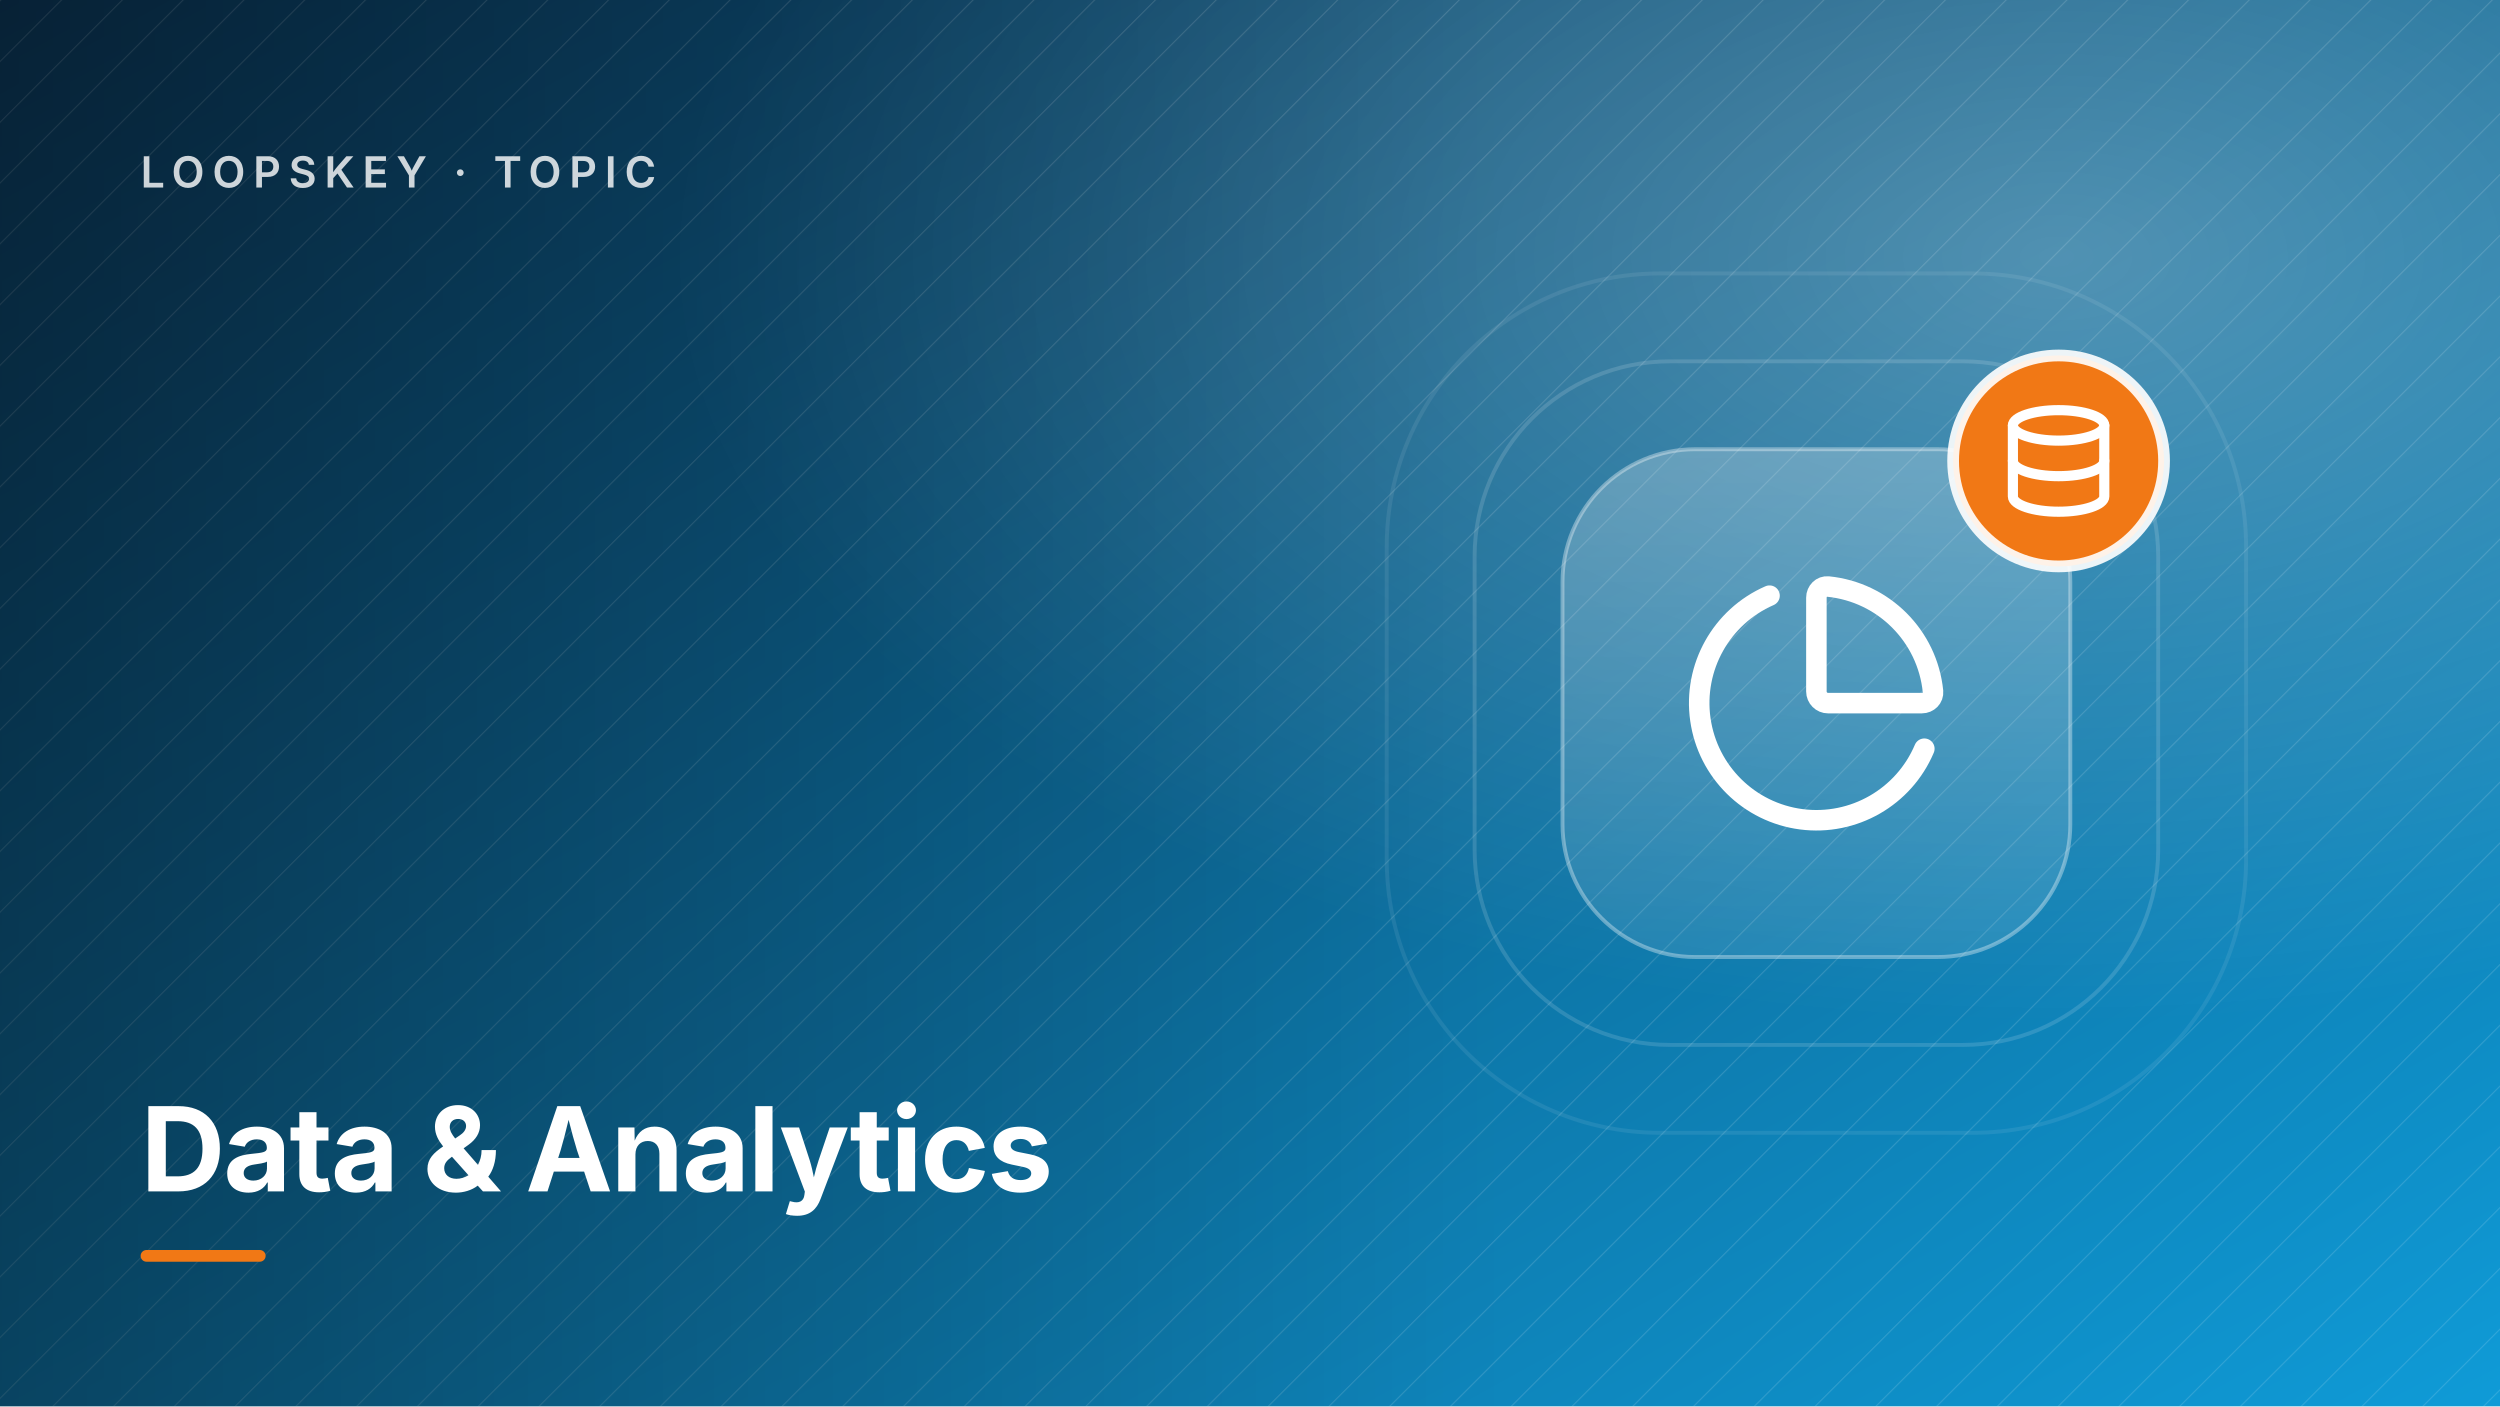
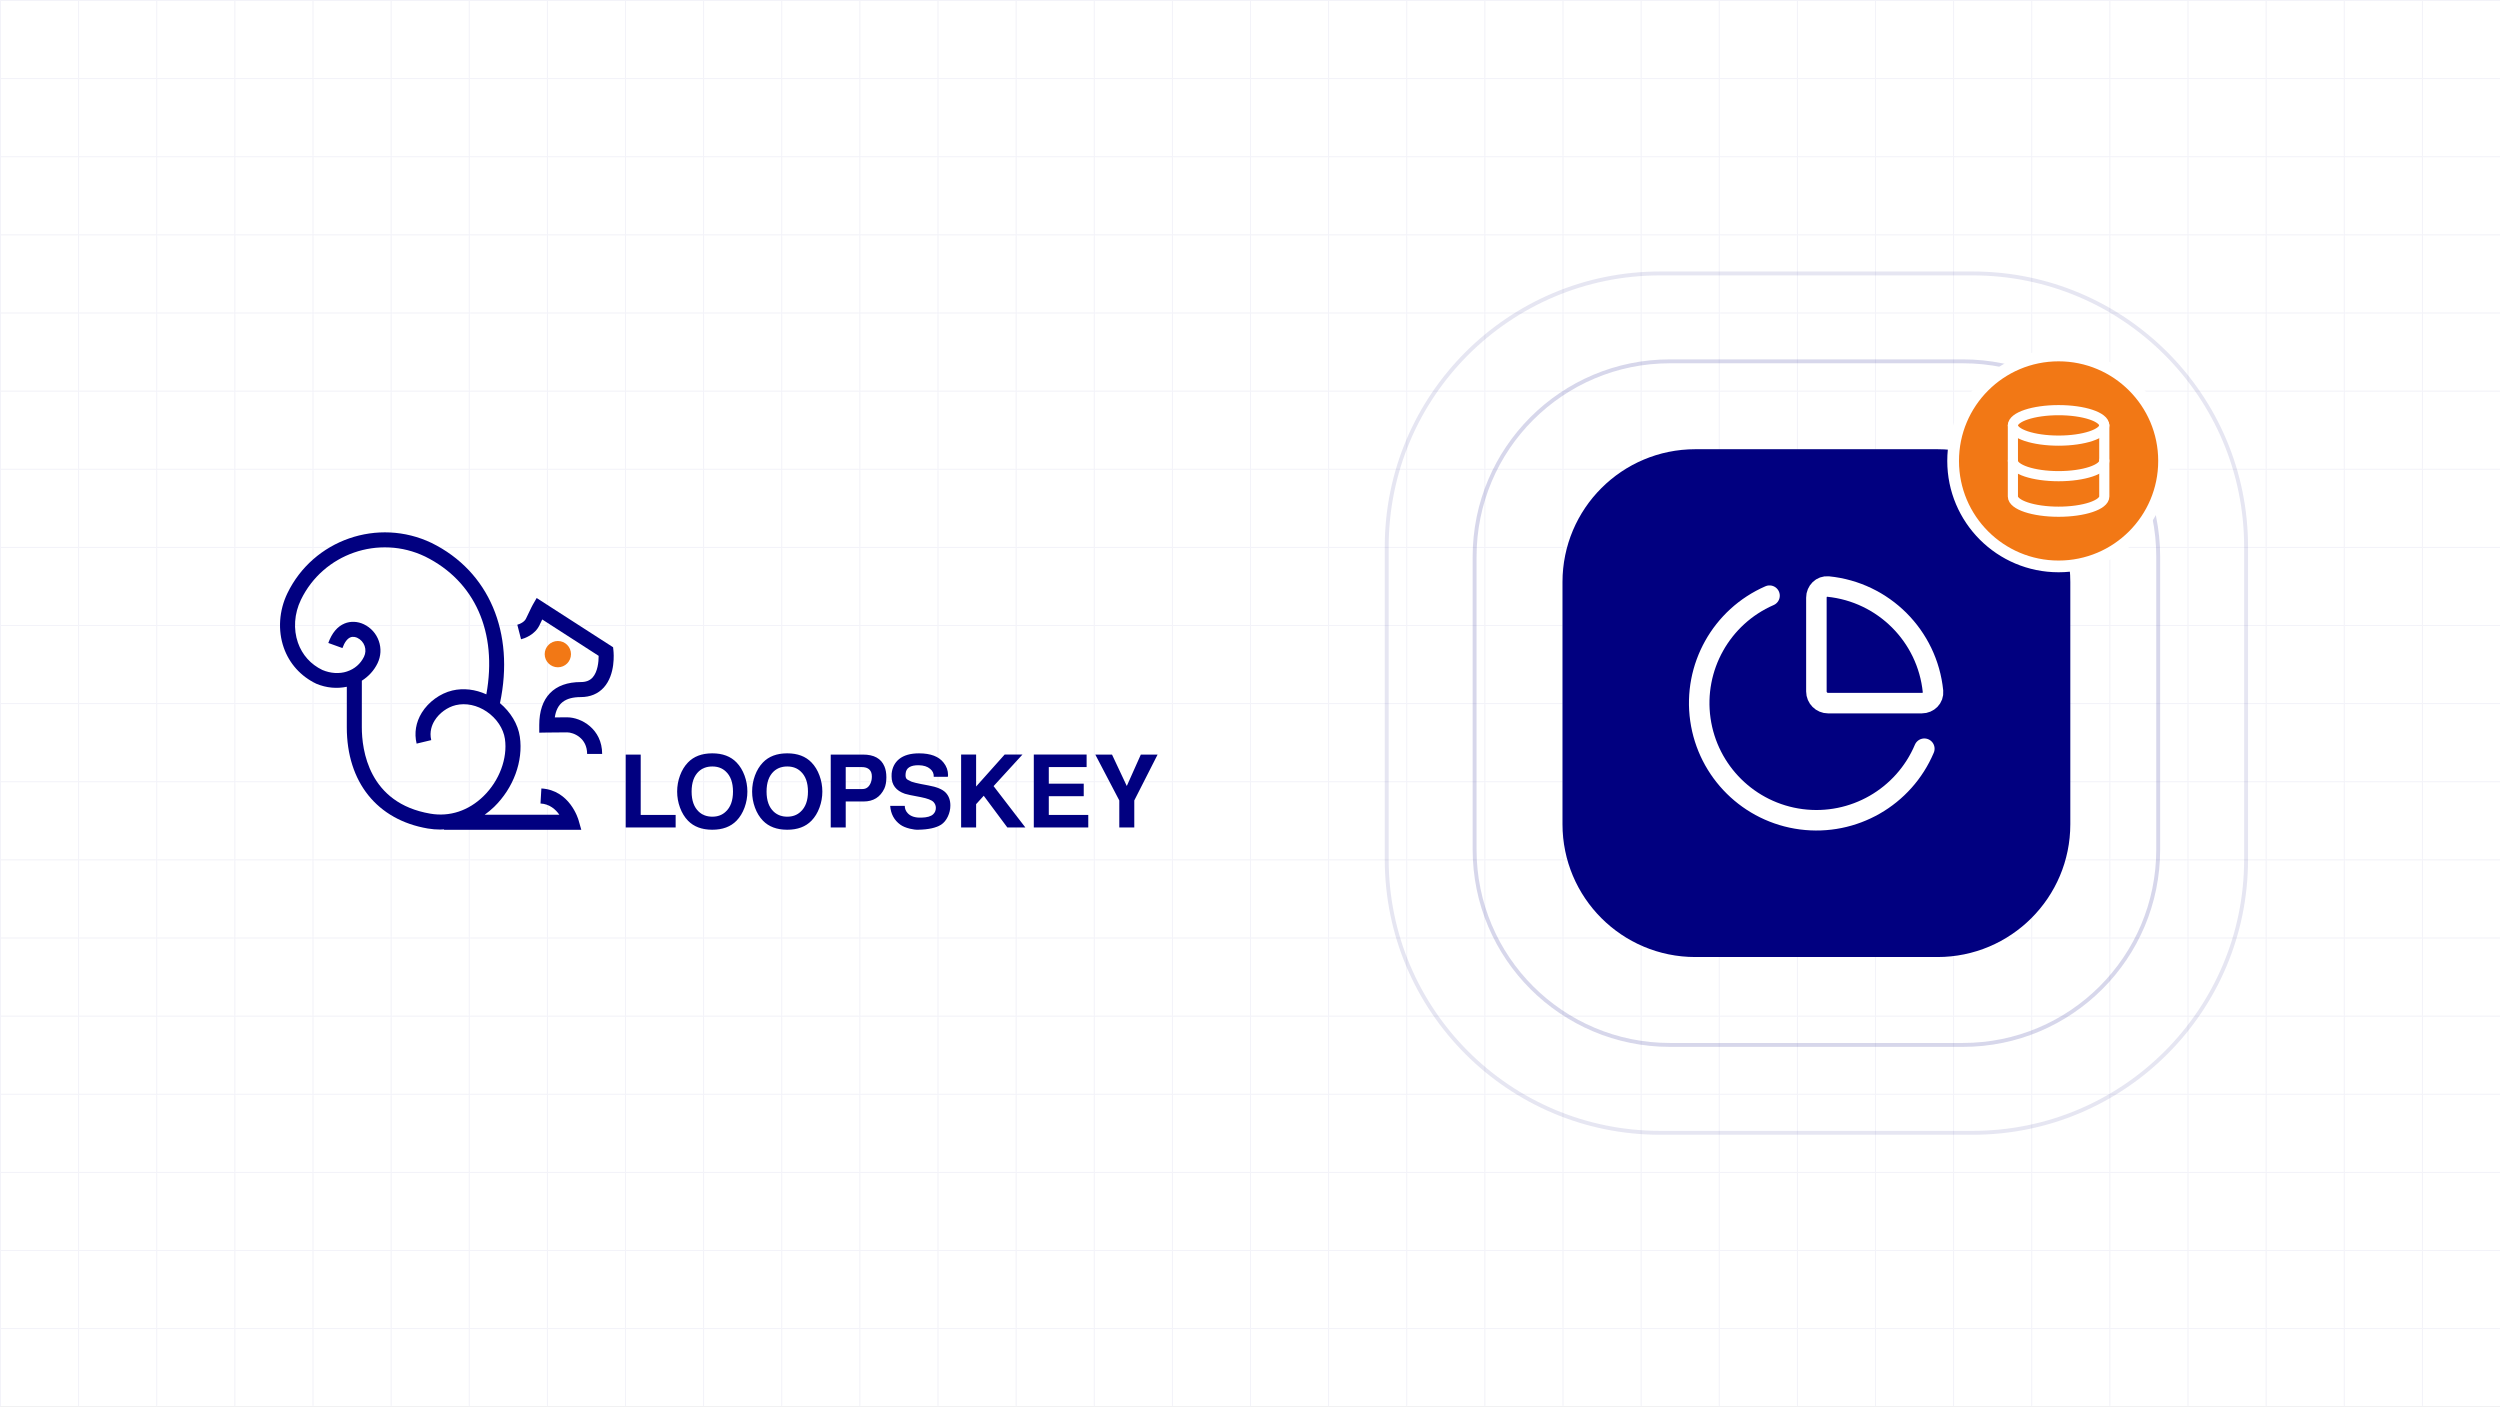
<svg xmlns="http://www.w3.org/2000/svg" width="1280" height="720" viewBox="0 0 1280 720">
  <defs>
-     <linearGradient id="bg" x1="0" y1="0" x2="1" y2="1">
-       <stop offset="0" stop-color="#0a3352" />
-       <stop offset="1" stop-color="#0f9bd7" />
-     </linearGradient>
-     <radialGradient id="glow" cx="0.82" cy="0.18" r="0.55">
-       <stop offset="0" stop-color="#ffffff" stop-opacity="0.28" />
-       <stop offset="1" stop-color="#ffffff" stop-opacity="0" />
-     </radialGradient>
-     <linearGradient id="fade" x1="0" y1="0" x2="1" y2="0">
-       <stop offset="0" stop-color="#000" stop-opacity="0.35" />
-       <stop offset="0.6" stop-color="#000" stop-opacity="0" />
-     </linearGradient>
-     <pattern id="p" width="22" height="22" patternUnits="userSpaceOnUse" patternTransform="rotate(45)">
-       <path d="M0 0V22" stroke="#fff" stroke-width="1.2" />
+     <pattern id="grid" width="40" height="40" patternUnits="userSpaceOnUse">
+       <path d="M40 0H0V40" fill="none" stroke="#010080" stroke-opacity="0.05" stroke-width="1" />
    </pattern>
-     <linearGradient id="tile" x1="0" y1="0" x2="0" y2="1">
-       <stop offset="0" stop-color="#ffffff" stop-opacity="0.24" />
-       <stop offset="1" stop-color="#ffffff" stop-opacity="0.08" />
-     </linearGradient>
  </defs>
-   <rect width="1280" height="720" fill="url(#bg)" />
-   <rect width="1280" height="720" fill="url(#p)" opacity="0.13" />
-   <rect width="1280" height="720" fill="url(#glow)" />
-   <rect width="1280" height="720" fill="url(#fade)" />
-   <rect x="710" y="140" width="440" height="440" rx="140" fill="none" stroke="#fff" stroke-opacity="0.08" stroke-width="2" />
-   <rect x="755" y="185" width="350" height="350" rx="100" fill="none" stroke="#fff" stroke-opacity="0.14" stroke-width="2" />
-   <rect x="800" y="230" width="260" height="260" rx="68" fill="url(#tile)" stroke="#fff" stroke-opacity="0.35" stroke-width="2" />
+   <rect width="1280" height="720" fill="#fff" />
+   <rect width="1280" height="720" fill="url(#grid)" />
+   <rect x="710" y="140" width="440" height="440" rx="140" fill="none" stroke="#010080" stroke-opacity="0.1" stroke-width="2" />
+   <rect x="755" y="185" width="350" height="350" rx="100" fill="none" stroke="#010080" stroke-opacity="0.16" stroke-width="2" />
+   <rect x="800" y="230" width="260" height="260" rx="68" fill="#010080" />
  <g transform="translate(858 288) scale(6)" fill="none" stroke="#fff" stroke-width="1.75" stroke-linecap="round" stroke-linejoin="round">
    <path d="M21 12c.552 0 1.005-.449.95-.998a10 10 0 0 0-8.953-8.951c-.55-.055-.998.398-.998.95v8a1 1 0 0 0 1 1z" />
    <path d="M21.21 15.89A10 10 0 1 1 8 2.83" />
  </g>
-   <circle cx="1054" cy="236" r="54" fill="#F17815" stroke="#fff" stroke-opacity="0.9" stroke-width="6" />
+   <circle cx="1054" cy="236" r="54" fill="#F27815" stroke="#fff" stroke-width="6" />
  <g transform="translate(1022.8 204.8) scale(2.6)" fill="none" stroke="#ffffff" stroke-width="2" stroke-linecap="round" stroke-linejoin="round">
    <ellipse cx="12" cy="5" rx="9" ry="3" />
    <path d="M3 5V19A9 3 0 0 0 21 19V5" />
    <path d="M3 12A9 3 0 0 0 21 12" />
  </g>
-   <text x="72" y="96" font-family="Inter, Arial, sans-serif" font-size="22" font-weight="600" letter-spacing="4" fill="#fff" fill-opacity="0.8">LOOPSKEY · TOPIC</text>
-   <text x="72" y="610" font-family="Inter, Arial, sans-serif" font-size="60" font-weight="700" letter-spacing="-1" fill="#fff">Data &amp; Analytics</text>
-   <rect x="72" y="640" width="64" height="6" rx="3" fill="#F17815" />
+   <g transform="translate(130.4 268.8) scale(0.829)">
+     <path fill="#010080" d="M108.47,178.28c-38.19-6.5-42.3-39.45-42.3-53.32l0.01-28.8c4.06-2.59,7.48-6.17,9.71-10.79c2.09-4.32,2.36-9.21,0.77-13.74c-1.59-4.55-4.87-8.22-9.23-10.31c-3.85-1.83-8.16-2.02-11.87-0.51c-4.48,1.84-7.88,5.89-10.09,12.05l8.73,3.15c1.28-3.53,2.96-5.81,4.88-6.6c1.78-0.74,3.62-0.05,4.33,0.29c2.12,1.02,3.71,2.8,4.49,5.01c0.76,2.19,0.63,4.55-0.38,6.63c-2.17,4.49-5.9,7.58-10.35,9.07h-0.27v0.11c-4.57,1.45-9.88,1.21-15.08-0.97c-7.23-3.47-12.46-9.31-15.11-16.86c-2.92-8.35-2.26-18.01,1.84-26.49c13.74-28.45,48.15-40.43,76.7-26.73c30.89,15.27,44.77,46.86,37.82,85.12c-6.75-3.07-14.12-3.99-20.97-2.38c-7.54,1.78-14.77,7.04-18.9,13.72c-3.65,5.93-4.76,12.53-3.19,19.09l9.03-2.16c-1.24-5.18,0.44-9.42,2.07-12.06c2.87-4.66,7.9-8.31,13.11-9.55c6.22-1.48,13.21,0,19.12,4.03c6.08,4.14,10.27,10.43,11.21,16.83c1.73,11.96-3.44,25.82-13.19,35.33C132.13,176.48,120.45,180.35,108.47,178.28 M177.06,162.72l-0.54,9.28c5.7,0.32,9.39,3.71,11.63,6.93h-46.09c2.01-1.46,3.97-3.04,5.81-4.83c11.99-11.69,18.08-28.29,15.89-43.32c-1.13-7.78-5.71-15.24-12.27-20.75c9.24-43.62-6.76-81.4-42.16-98.91c-33.17-15.9-73.16-2-89.13,31.04c-5.16,10.69-5.98,22.94-2.24,33.6c3.42,9.79,10.48,17.67,20.05,22.26c6.36,2.68,12.91,3.14,18.89,1.89l-0.01,25.06c-0.01,33.78,18.69,57.14,50.03,62.48c2.55,0.43,5.11,0.65,7.65,0.65c0.8,0,1.59-0.08,2.38-0.12v0.25h84.76l-1.68-5.91C199.82,181.54,194.55,163.72,177.06,162.72" />
+     <path fill="#010080" d="M201.45,106.28c5.79,0,10.69-2.05,14.17-5.92c7.28-8.09,6.11-21.19,5.96-22.66l-0.23-2.2l-47.2-30.4l-2.43,4.22c0,0-0.89,1.56-4.16,8.5c-1.01,2.14-3.85,3.38-5.36,3.77l2.31,8.99c1.95-0.5,8.53-2.62,11.44-8.8c0.64-1.36,1.18-2.5,1.64-3.44l34.85,22.47c0.02,3.74-0.62,9.91-3.74,13.37c-1.71,1.9-4.09,2.82-7.25,2.82c-16.57,0-25.7,9.42-25.7,26.54v4.72l4.72-0.08c0.01,0,6.15-0.1,12.5-0.11c3.87,0,12.35,3.36,12.35,13.34h9.28c0-15.43-12.91-22.63-21.64-22.63c-2.73,0-5.41,0.03-7.61,0.05C186.61,110.19,191.71,106.28,201.45,106.28" />
+     <path fill="#F27815" d="M195.36,79.76c0-4.49-3.64-8.12-8.12-8.12c-4.49,0-8.13,3.63-8.13,8.12c0,4.49,3.64,8.12,8.13,8.12C191.72,87.89,195.36,84.25,195.36,79.76" />
+     <path fill="#010080" d="M538.62,161.2l-9.13-19.41h-10.32l14.82,28.33v16.69h9.26v-16.69l14.4-28.33h-10.36L538.62,161.2z M481.19,186.81h33.64v-7.73h-24.38v-11.6h21.58v-7.73h-21.58v-10.24h23.36v-7.73h-32.62V186.81z M445.56,186.81v-14.4l4.71-5.19l14.57,19.58h11.13l-19.62-25.53l17.84-19.5h-11l-17.63,19.75v-19.75h-9.26v45.02H445.56z M428.23,154.45c0-2.8-0.91-5.35-2.72-7.64c-2.98-3.85-8.04-5.78-15.21-5.78c-5.27,0-9.36,1.17-12.28,3.52c-2.69,2.21-4.23,5.2-4.63,8.96c-0.03,0.6-0.04,1.18-0.04,1.74c0,5.27,2.75,8.85,8.24,10.75c1.02,0.37,4.3,1.06,9.85,2.08c4.02,0.79,6.61,1.78,7.77,2.97c0.99,1.05,1.49,2.27,1.49,3.65c0,1.59-0.55,2.9-1.66,3.95c-1.36,1.3-3.75,2-7.18,2.08c-3.82,0.14-6.64-0.74-8.45-2.63c-1.27-1.3-1.91-2.85-1.91-4.63h-9.01c0.37,4.98,2.46,8.86,6.29,11.63c1.47,1.05,3.44,1.87,5.91,2.47c1.95,0.48,3.67,0.69,5.14,0.63c6.29-0.11,10.99-1.14,14.1-3.1c1.72-1.13,3.11-2.8,4.16-5.01s1.57-4.51,1.57-6.88c0-3.29-0.98-5.94-2.93-7.96c-1.95-2.02-5.49-3.49-10.61-4.4c-6.94-1.25-10.71-2.17-11.3-2.76c-1.13-0.45-1.9-0.92-2.29-1.4c-0.48-0.62-0.65-1.66-0.51-3.1c0.25-3.54,2.96-5.28,8.11-5.22c3.03,0.06,5.38,0.8,7.05,2.25c1.59,1.3,2.32,2.93,2.21,4.89h8.71C428.19,155.2,428.23,154.84,428.23,154.45 M374.97,149.52c3.09,0,5.04,1.15,5.86,3.44c0.23,0.65,0.34,1.44,0.34,2.38c0,1.48-0.24,2.79-0.72,3.95c-1.05,2.52-2.73,3.78-5.06,3.78h-10.36v-13.55H374.97z M365.03,186.81v-16.05h11.04c6.03,0,10.31-2.68,12.83-8.03c0.82-1.81,1.23-4.12,1.23-6.92c0-2.63-0.4-4.87-1.19-6.71c-2.04-4.87-6.44-7.31-13.21-7.31h-19.96v45.02H365.03z M320.6,177.09c-2.97-2.75-4.46-6.9-4.46-12.45c0-5.58,1.49-9.74,4.46-12.49c2.21-2.01,4.98-3.01,8.32-3.01s6.09,1,8.24,3.01c3.03,2.75,4.55,6.91,4.55,12.49c0,5.55-1.52,9.7-4.55,12.45c-2.15,2.04-4.9,3.06-8.24,3.06S322.81,179.12,320.6,177.09 M348.82,154.72c-1.17-3.19-2.81-5.87-4.91-8.05c-3.62-3.77-8.62-5.65-14.99-5.65c-6.4,0-11.41,1.88-15.03,5.65c-2.1,2.18-3.73,4.86-4.91,8.05c-1.18,3.19-1.76,6.49-1.76,9.91c0,3.43,0.59,6.73,1.76,9.92c1.17,3.19,2.81,5.87,4.91,8.05c3.62,3.74,8.63,5.61,15.03,5.61c6.37,0,11.37-1.87,14.99-5.61c2.1-2.18,3.73-4.86,4.91-8.05c1.18-3.19,1.77-6.49,1.77-9.92C350.59,161.21,350,157.91,348.82,154.72 M274.31,177.09c-2.97-2.75-4.46-6.9-4.46-12.45c0-5.58,1.49-9.74,4.46-12.49c2.21-2.01,4.99-3.01,8.32-3.01c3.34,0,6.09,1,8.24,3.01c3.03,2.75,4.54,6.91,4.54,12.49c0,5.55-1.51,9.7-4.54,12.45c-2.15,2.04-4.9,3.06-8.24,3.06C279.29,180.14,276.51,179.12,274.31,177.09 M302.53,154.72c-1.18-3.19-2.81-5.87-4.91-8.05c-3.63-3.77-8.62-5.65-15-5.65c-6.4,0-11.41,1.88-15.03,5.65c-2.1,2.18-3.73,4.86-4.91,8.05c-1.18,3.19-1.76,6.49-1.76,9.91c0,3.43,0.59,6.73,1.76,9.92c1.18,3.19,2.81,5.87,4.91,8.05c3.62,3.74,8.64,5.61,15.03,5.61c6.37,0,11.37-1.87,15-5.61c2.1-2.18,3.73-4.86,4.91-8.05c1.17-3.19,1.76-6.49,1.76-9.92C304.29,161.21,303.7,157.91,302.53,154.72 M229.15,186.81h30.84v-7.73h-21.58v-37.29h-9.26V186.81z" />
+   </g>
</svg>
